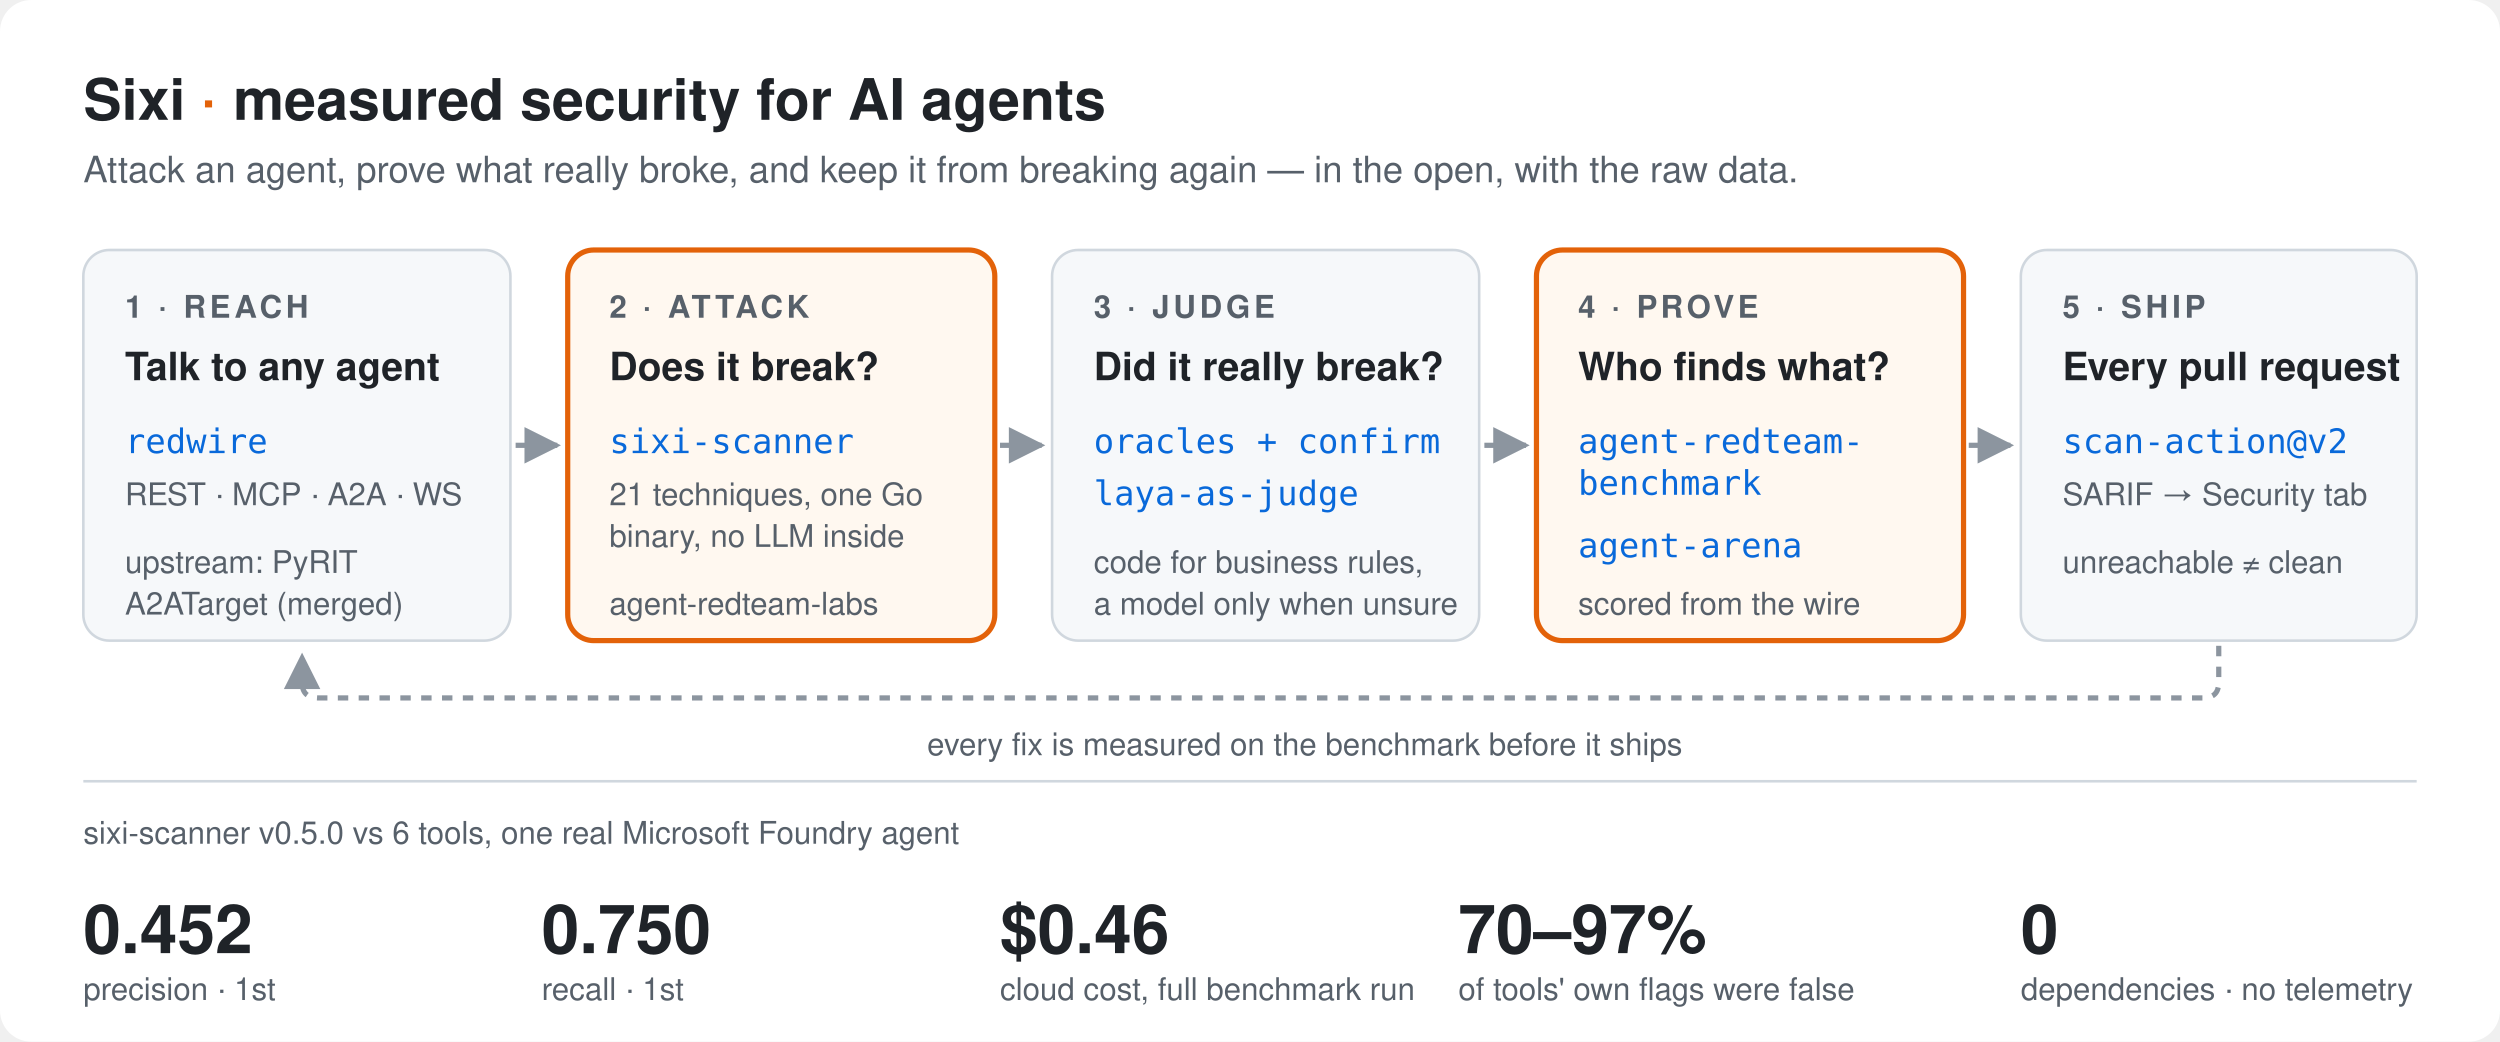
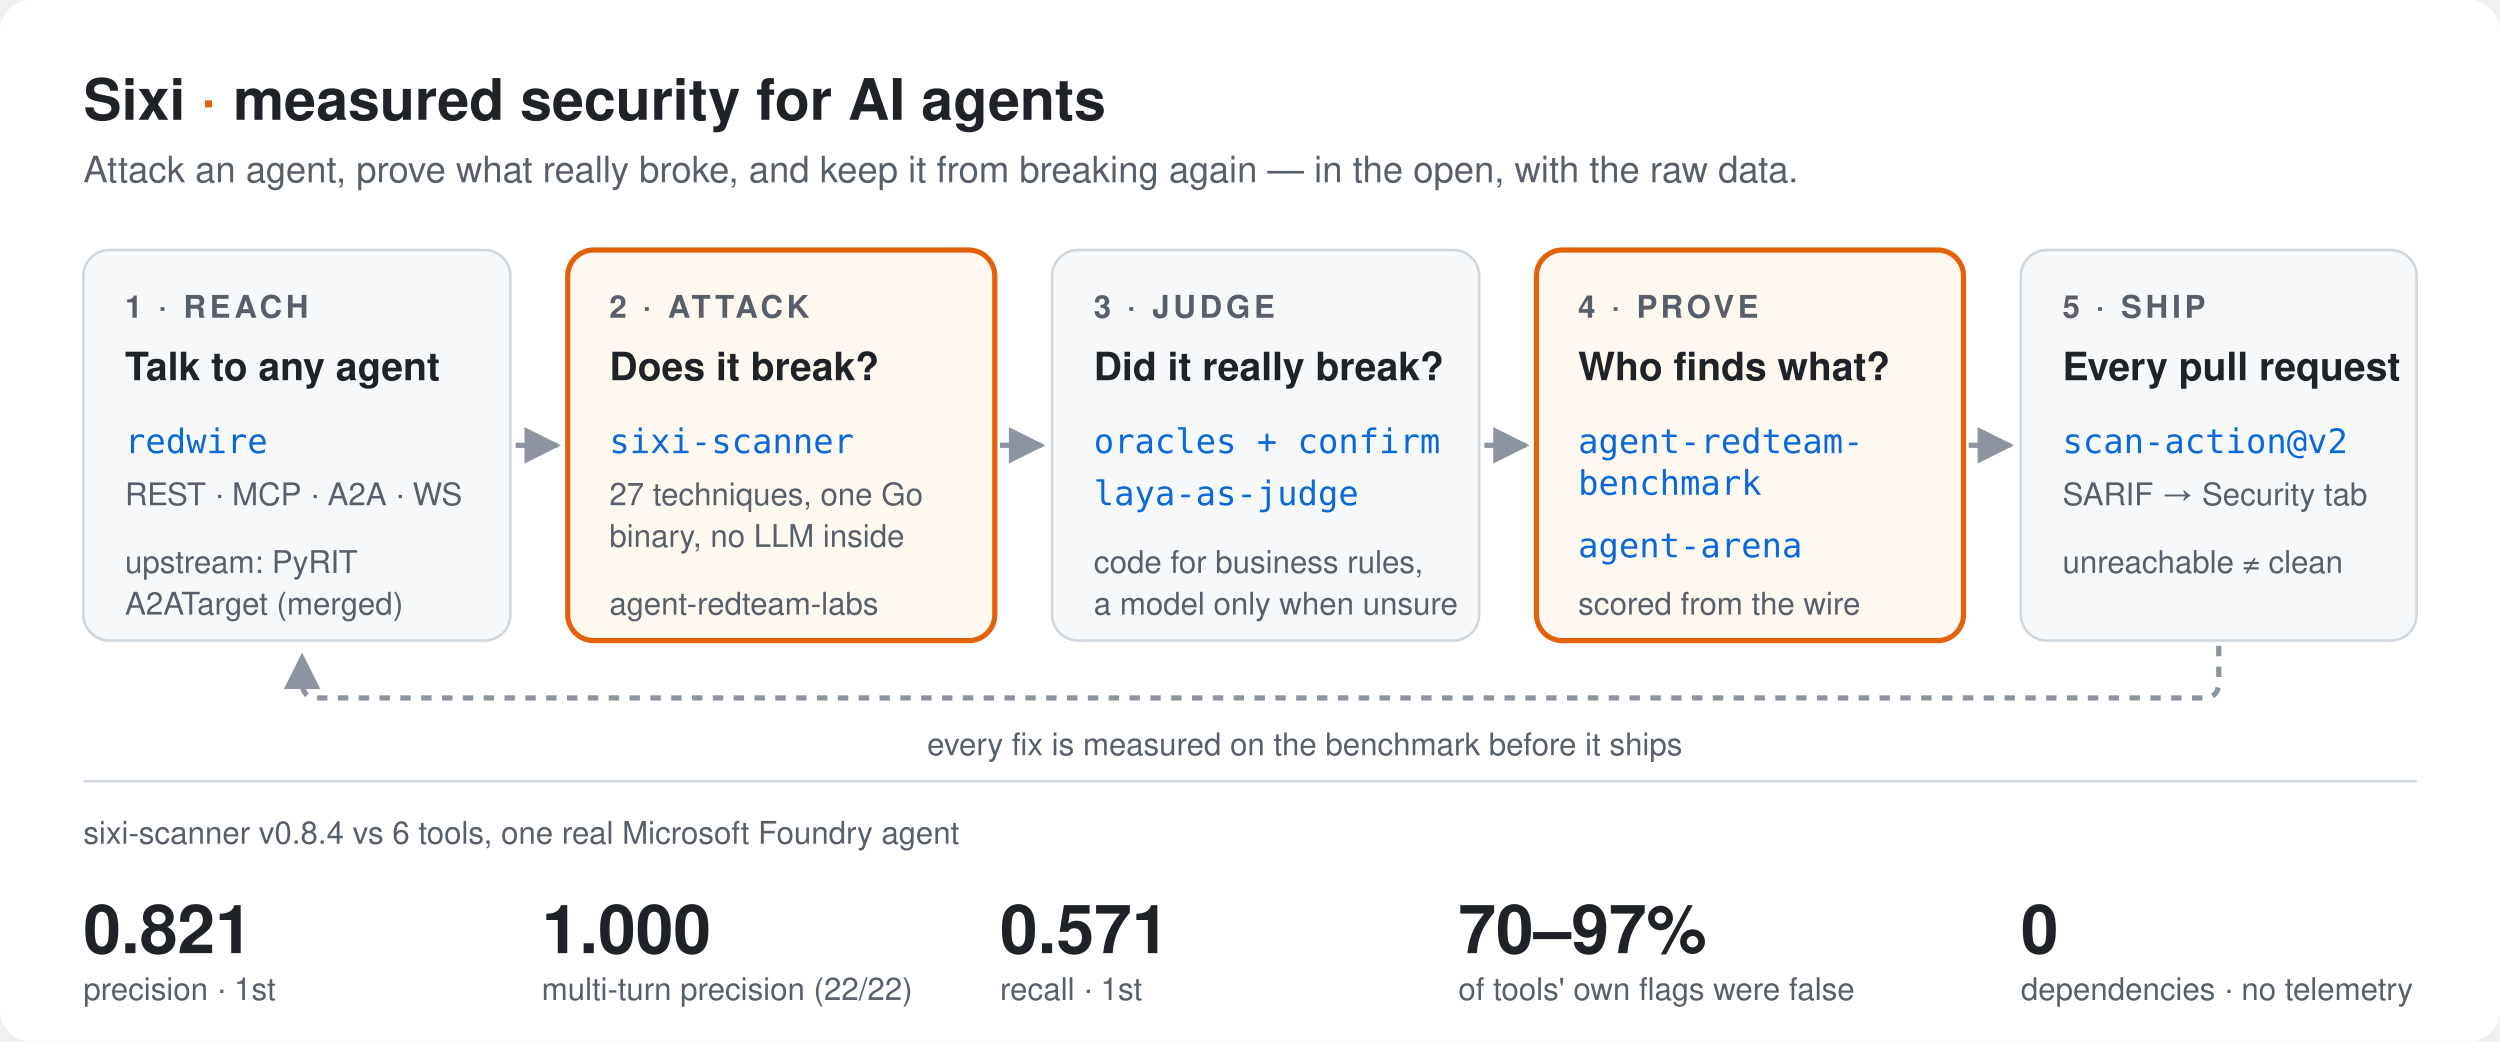
<svg xmlns="http://www.w3.org/2000/svg" viewBox="0 0 960 400" width="960" height="400" font-family="-apple-system, BlinkMacSystemFont, 'Segoe UI', Helvetica, Arial, sans-serif">
  <style>
    .bg { fill: #ffffff; }
    .card { fill: #f6f8fa; stroke: #d0d7de; }
    .core { fill: #fff8f0; stroke: #e36209; stroke-width: 2; }
    .step { fill: #57606a; font-size: 12px; font-weight: 600; letter-spacing: .12em; }
    .q { fill: #1f2328; font-size: 15px; font-weight: 600; }
    .repo { fill: #0969da; font-size: 13px; font-family: ui-monospace, SFMono-Regular, Menlo, monospace; }
    .note { fill: #57606a; font-size: 12px; }
    .title { fill: #1f2328; font-size: 22px; font-weight: 700; }
    .sub { fill: #57606a; font-size: 14px; }
    .arrow { stroke: #8c959f; stroke-width: 2; fill: none; }
    .head { fill: #8c959f; }
    .kpi { fill: #1f2328; font-size: 26px; font-weight: 700; }
    .kpil { fill: #57606a; font-size: 12px; }
    .accent { fill: #e36209; }
    .rule { stroke: #d0d7de; }
    @media (prefers-color-scheme: dark) {
      .bg { fill: #0d1117; }
      .card { fill: #161b22; stroke: #30363d; }
      .core { fill: #1f1610; stroke: #f0883e; }
      .step, .note, .sub, .kpil { fill: #8d96a0; }
      .q, .title, .kpi { fill: #e6edf3; }
      .repo { fill: #4493f8; }
      .arrow { stroke: #6e7681; }
      .head { fill: #6e7681; }
      .accent { fill: #f0883e; }
      .rule { stroke: #30363d; }
    }
  </style>
  <defs>
    <marker id="a" viewBox="0 0 10 10" refX="9" refY="5" markerWidth="7" markerHeight="7" orient="auto">
      <path class="head" d="M0,0 L10,5 L0,10 z" />
    </marker>
  </defs>
  <rect class="bg" width="960" height="400" rx="12" />
  <text class="title" x="32" y="46">Sixi <tspan class="accent">·</tspan> measured security for AI agents</text>
  <text class="sub" x="32" y="70">Attack an agent, prove what really broke, and keep it from breaking again — in the open, with the raw data.</text>
  <g>
    <rect class="card" x="32" y="96" width="164" height="150" rx="10" />
    <text class="step" x="48" y="122">1 · REACH</text>
    <text class="q" x="48" y="146">Talk to any agent</text>
    <text class="repo" x="48" y="174">redwire</text>
    <text class="note" x="48" y="194">REST · MCP · A2A · WS</text>
    <text class="note" x="48" y="220">upstream: PyRIT</text>
    <text class="note" x="48" y="236">A2ATarget (merged)</text>
  </g>
  <path class="arrow" d="M198,171 L214,171" marker-end="url(#a)" />
  <g>
    <rect class="core" x="218" y="96" width="164" height="150" rx="10" />
    <text class="step" x="234" y="122">2 · ATTACK</text>
    <text class="q" x="234" y="146">Does it break?</text>
    <text class="repo" x="234" y="174">sixi-scanner</text>
-     <text class="note" x="234" y="194">21 techniques, one Go</text>
+     <text class="note" x="234" y="194">27 techniques, one Go</text>
    <text class="note" x="234" y="210">binary, no LLM inside</text>
    <text class="note" x="234" y="236">agent-redteam-labs</text>
  </g>
  <path class="arrow" d="M384,171 L400,171" marker-end="url(#a)" />
  <g>
    <rect class="card" x="404" y="96" width="164" height="150" rx="10" />
    <text class="step" x="420" y="122">3 · JUDGE</text>
    <text class="q" x="420" y="146">Did it really break?</text>
    <text class="repo" x="420" y="174">oracles + confirm</text>
    <text class="repo" x="420" y="194">laya-as-judge</text>
    <text class="note" x="420" y="220">code for business rules,</text>
    <text class="note" x="420" y="236">a model only when unsure</text>
  </g>
  <path class="arrow" d="M570,171 L586,171" marker-end="url(#a)" />
  <g>
    <rect class="core" x="590" y="96" width="164" height="150" rx="10" />
    <text class="step" x="606" y="122">4 · PROVE</text>
    <text class="q" x="606" y="146">Who finds what?</text>
    <text class="repo" x="606" y="174">agent-redteam-</text>
    <text class="repo" x="606" y="190">benchmark</text>
    <text class="repo" x="606" y="214">agent-arena</text>
    <text class="note" x="606" y="236">scored from the wire</text>
  </g>
  <path class="arrow" d="M756,171 L772,171" marker-end="url(#a)" />
  <g>
    <rect class="card" x="776" y="96" width="152" height="150" rx="10" />
    <text class="step" x="792" y="122">5 · SHIP</text>
    <text class="q" x="792" y="146">Every pull request</text>
    <text class="repo" x="792" y="174">scan-action@v2</text>
    <text class="note" x="792" y="194">SARIF → Security tab</text>
    <text class="note" x="792" y="220">unreachable ≠ clean</text>
  </g>
  <path class="arrow" d="M852,248 L852,262 Q852,268 846,268 L122,268 Q116,268 116,262 L116,252" marker-end="url(#a)" stroke-dasharray="4 4" />
  <text class="note" x="356" y="290">every fix is measured on the benchmark before it ships</text>
  <line class="rule" x1="32" y1="300" x2="928" y2="300" />
-   <text class="kpil" x="32" y="324">sixi-scanner v0.5.0 vs 6 tools, one real Microsoft Foundry agent</text>
+   <text class="kpil" x="32" y="324">sixi-scanner v0.8.4 vs 6 tools, one real Microsoft Foundry agent</text>
  <g>
-     <text class="kpi" x="32" y="366">0.452</text>
+     <text class="kpi" x="32" y="366">0.821</text>
    <text class="kpil" x="32" y="384">precision · 1st</text>
-     <text class="kpi" x="208" y="366">0.750</text>
-     <text class="kpil" x="208" y="384">recall · 1st</text>
-     <text class="kpi" x="384" y="366">$0.46</text>
-     <text class="kpil" x="384" y="384">cloud cost, full benchmark run</text>
+     <text class="kpi" x="208" y="366">1.000</text>
+     <text class="kpil" x="208" y="384">multi-turn precision (22/22)</text>
+     <text class="kpi" x="384" y="366">0.571</text>
+     <text class="kpil" x="384" y="384">recall · 1st</text>
    <text class="kpi" x="560" y="366">70–97%</text>
    <text class="kpil" x="560" y="384">of tools' own flags were false</text>
    <text class="kpi" x="776" y="366">0</text>
    <text class="kpil" x="776" y="384">dependencies · no telemetry</text>
  </g>
</svg>
